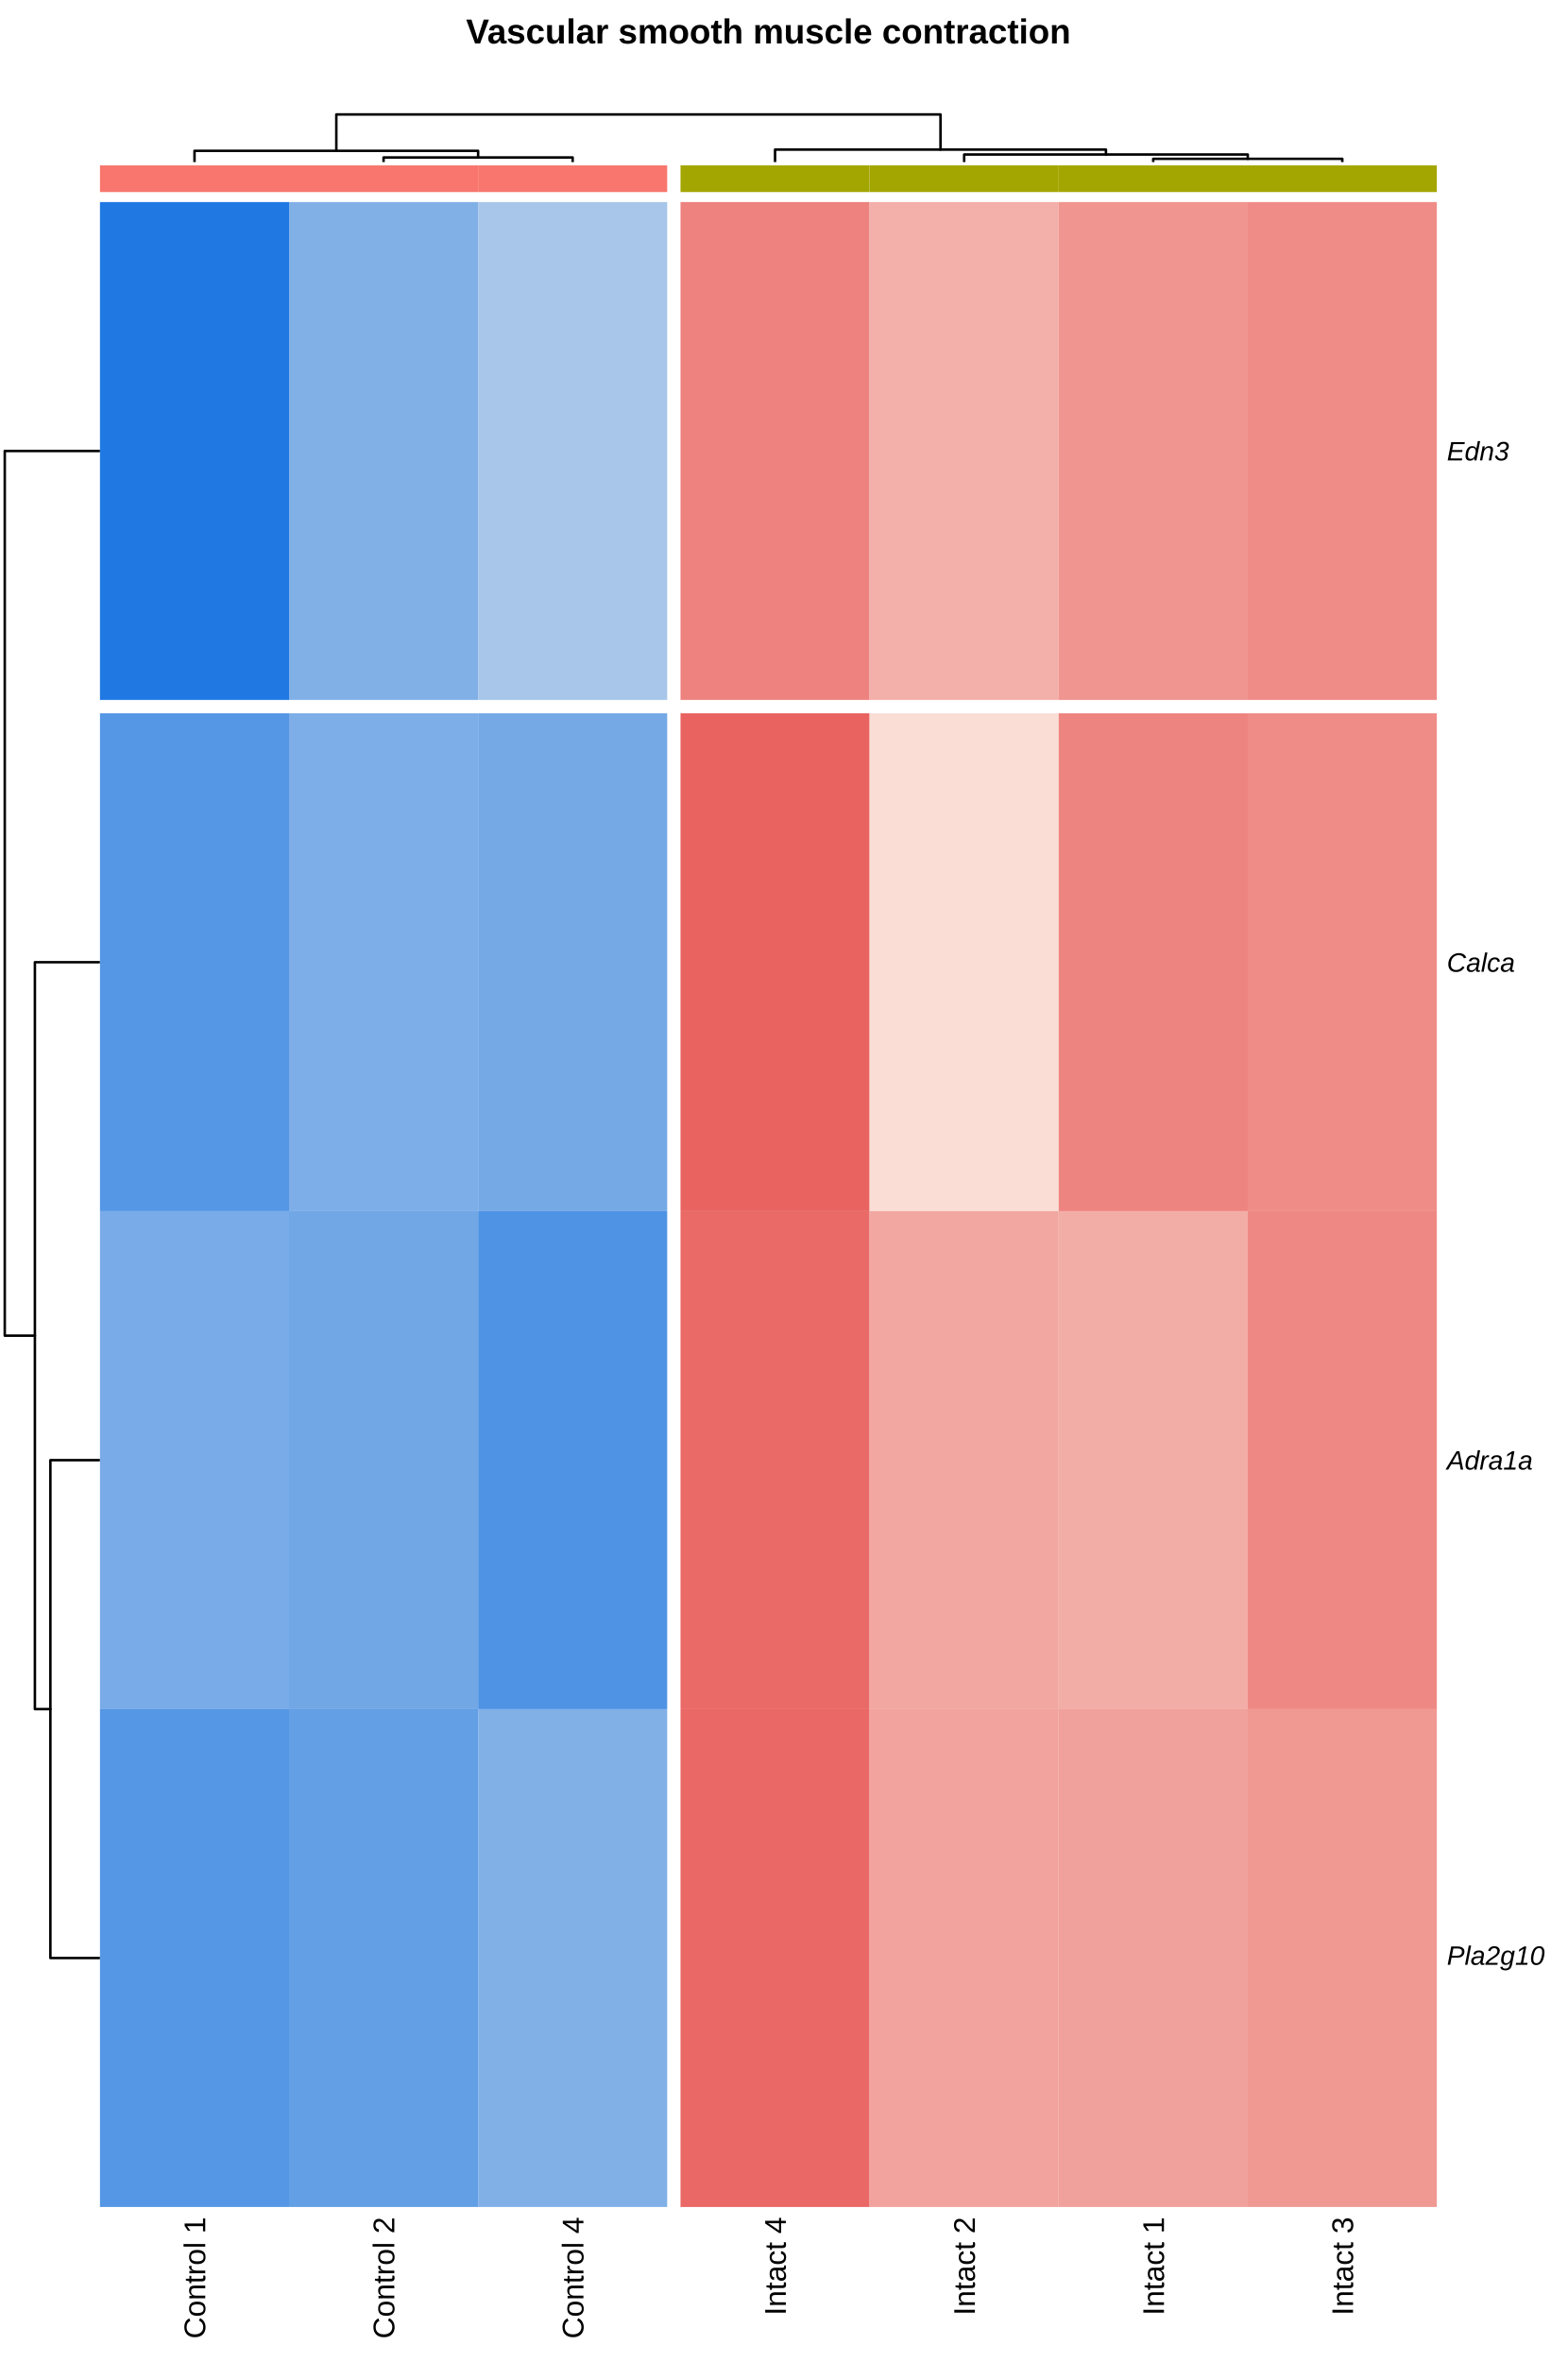
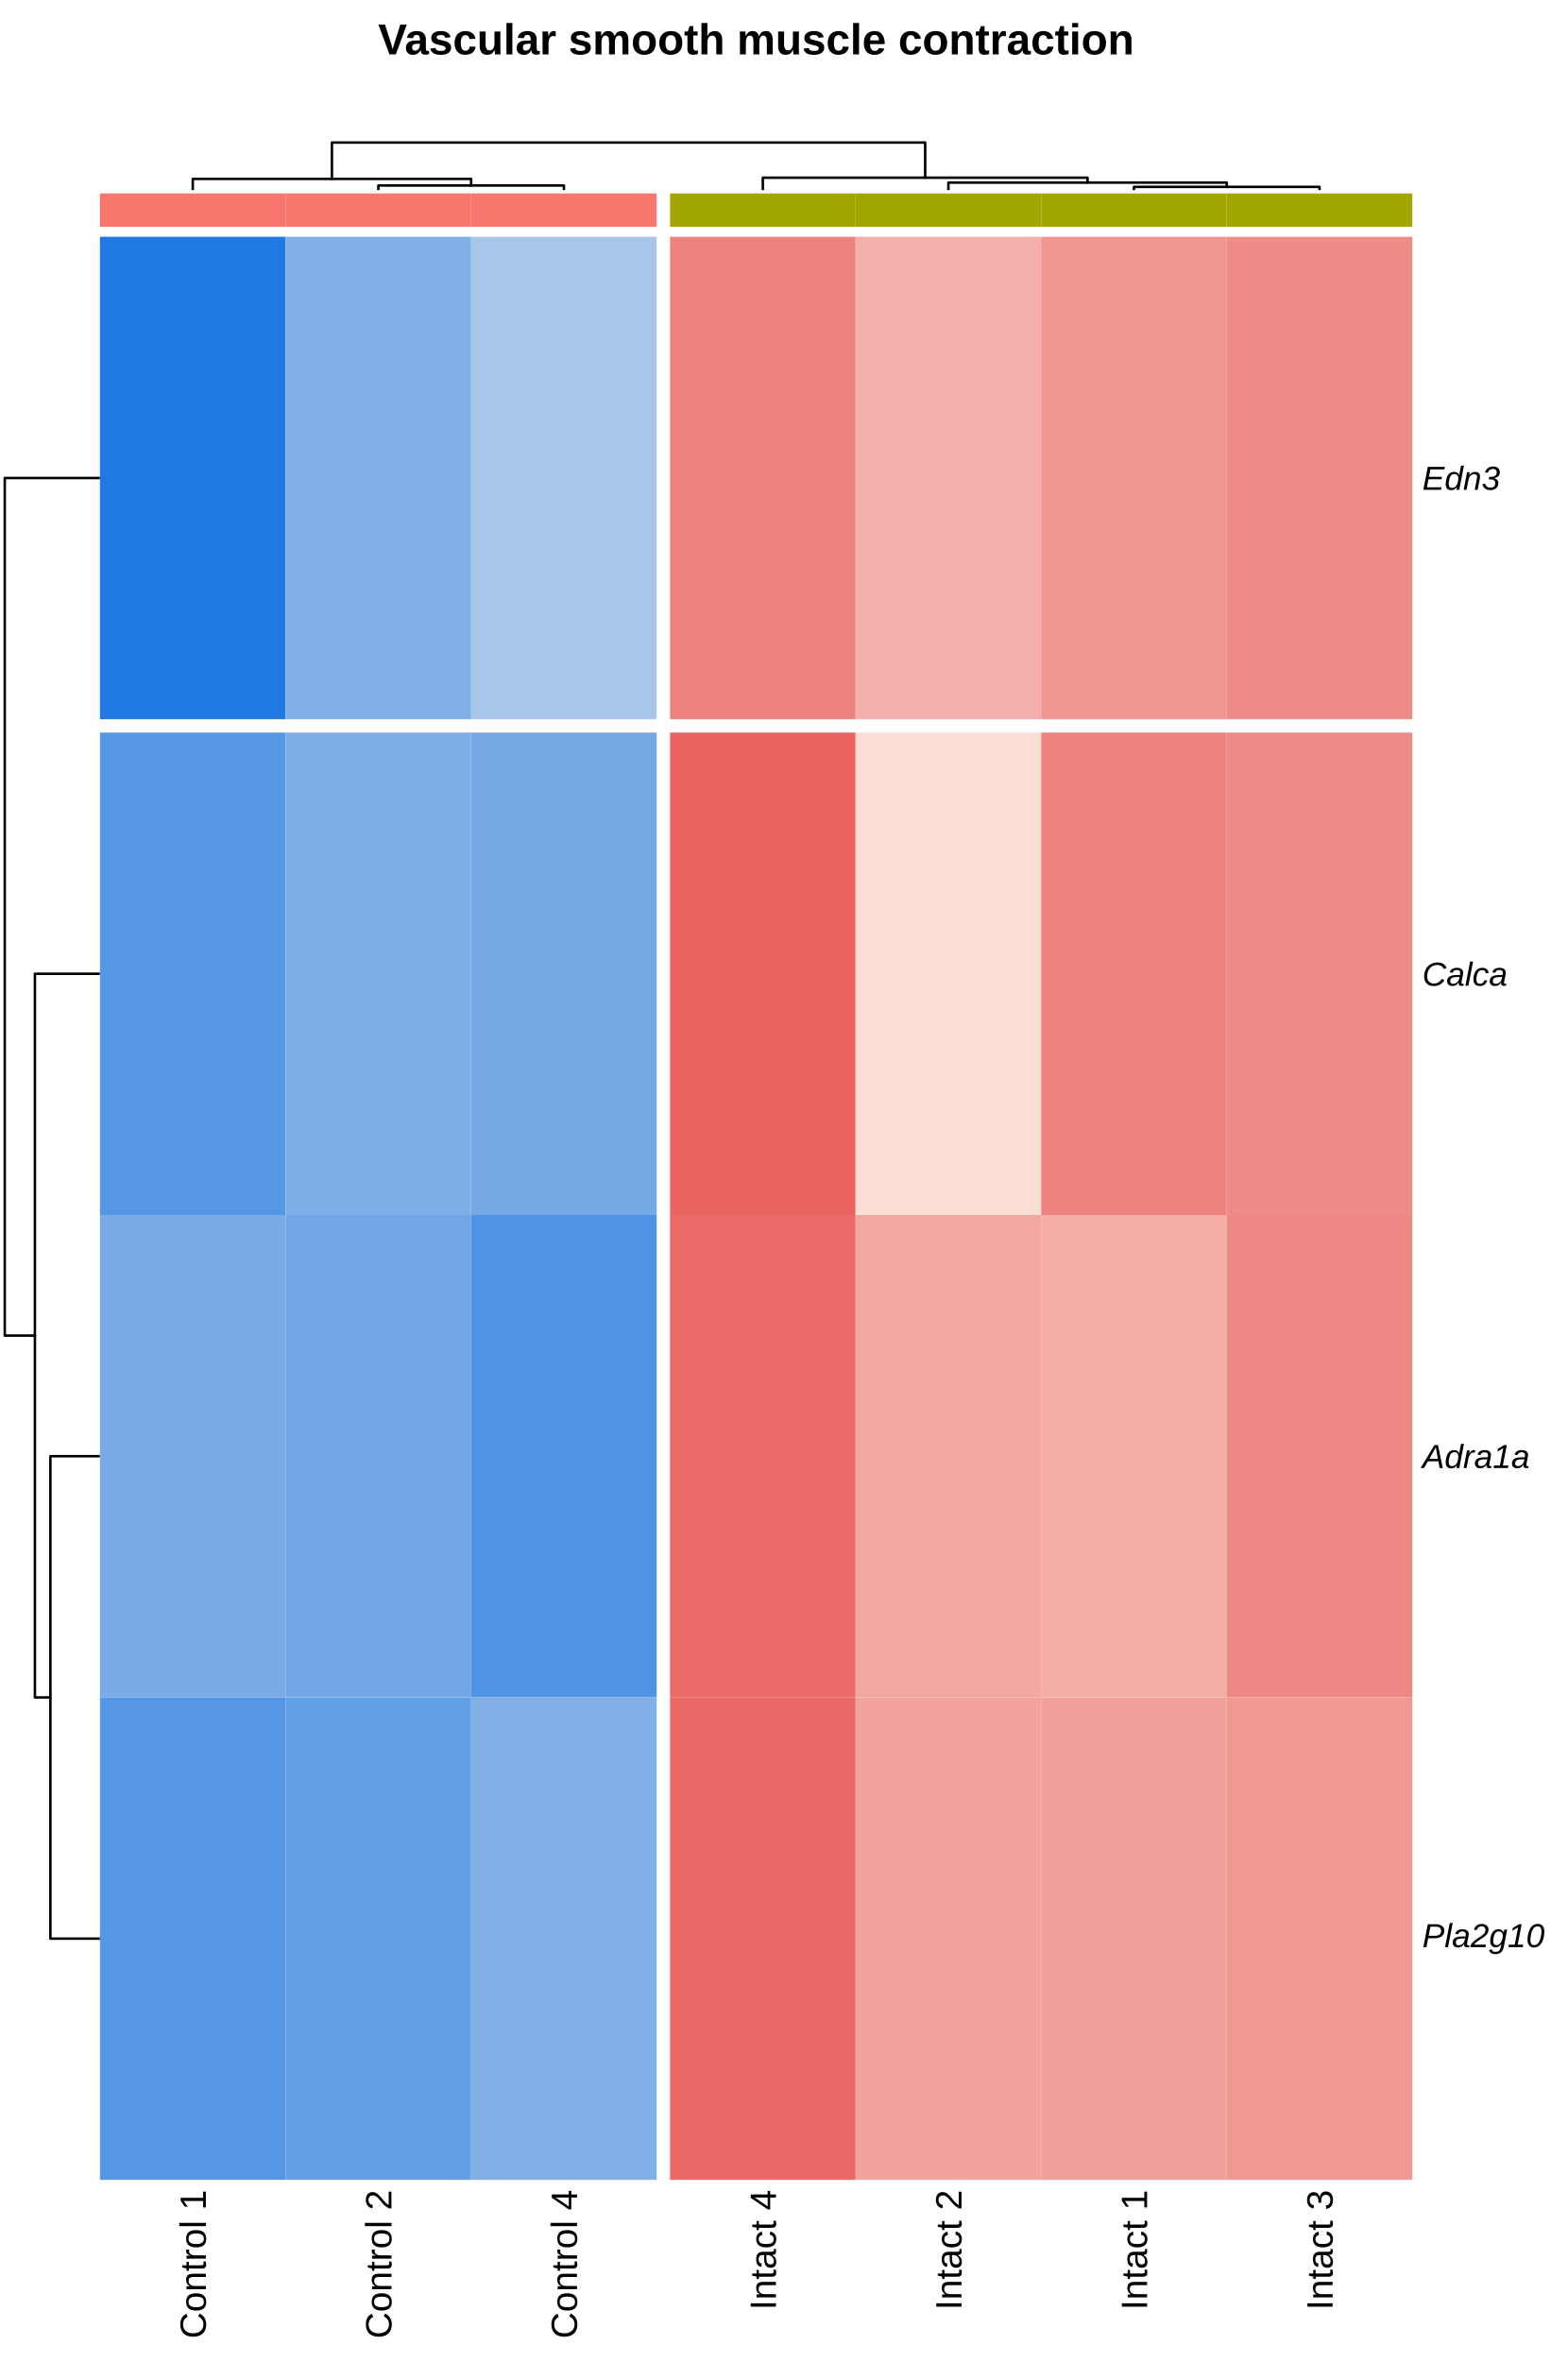
<svg xmlns="http://www.w3.org/2000/svg" class="svglite" width="470.55pt" height="708.66pt" viewBox="0 0 470.55 708.66">
  <defs>
    <style type="text/css">
    .svglite line, .svglite polyline, .svglite polygon, .svglite path, .svglite rect, .svglite circle {
      fill: none;
      stroke: #000000;
      stroke-linecap: round;
      stroke-linejoin: round;
      stroke-miterlimit: 10.00;
    }
    .svglite text {
      white-space: pre;
    }
  </style>
  </defs>
  <rect width="100%" height="100%" style="stroke: none; fill: none;" />
  <defs>
    <clipPath id="cpMC4wMHw0NzAuNTV8MC4wMHw3MDguNjY=">
      <rect x="0.00" y="0.00" width="470.55" height="708.66" />
    </clipPath>
  </defs>
  <g clip-path="url(#cpMC4wMHw0NzAuNTV8MC4wMHw3MDguNjY=)">
-     <text x="230.59" y="13.04" text-anchor="middle" style="font-size: 10.40px; font-weight: bold; font-family: &quot;Arial&quot;;" textLength="181.32px" lengthAdjust="spacingAndGlyphs">Vascular smooth muscle contraction</text>
-     <text x="230.59" y="28.02" text-anchor="middle" style="font-size: 10.40px; font-weight: bold; font-family: &quot;Arial&quot;;" textLength="0.00px" lengthAdjust="spacingAndGlyphs" />
+     <text x="226.92" y="16.32" text-anchor="middle" style="font-size: 13.00px; font-weight: bold; font-family: &quot;Arial&quot;;" textLength="226.86px" lengthAdjust="spacingAndGlyphs">Vascular smooth muscle contraction</text>
+     <text x="226.92" y="35.04" text-anchor="middle" style="font-size: 13.00px; font-weight: bold; font-family: &quot;Arial&quot;;" textLength="0.00px" lengthAdjust="spacingAndGlyphs" />
  </g>
  <defs>
-     <clipPath id="cpMzAuMDB8NDMxLjE5fDMzLjYyfDQ4LjYy">
-       <rect x="30.00" y="33.62" width="401.19" height="15.00" />
+     <clipPath id="cpMzAuMDB8NDIzLjgzfDQyLjA0fDU3LjA0">
+       <rect x="30.00" y="42.04" width="393.83" height="15.00" />
    </clipPath>
  </defs>
-   <g clip-path="url(#cpMzAuMDB8NDMxLjE5fDMzLjYyfDQ4LjYy)">
-     <polyline points="346.08,48.62 346.08,47.65 402.82,47.65 402.82,48.62 " style="stroke-width: 0.75;" />
-     <polyline points="115.11,48.62 115.11,47.24 171.85,47.24 171.85,48.62 " style="stroke-width: 0.75;" />
-     <polyline points="289.34,48.62 289.34,46.36 374.45,46.36 374.45,47.65 " style="stroke-width: 0.75;" />
-     <polyline points="58.37,48.62 58.37,45.25 143.48,45.25 143.48,47.24 " style="stroke-width: 0.75;" />
-     <polyline points="232.59,48.62 232.59,44.88 331.89,44.88 331.89,46.36 " style="stroke-width: 0.75;" />
-     <polyline points="100.93,45.25 100.93,34.33 282.24,34.33 282.24,44.88 " style="stroke-width: 0.75;" />
+   <g clip-path="url(#cpMzAuMDB8NDIzLjgzfDQyLjA0fDU3LjA0)">
+     <polyline points="340.30,57.04 340.30,56.07 395.99,56.07 395.99,57.04 " style="stroke-width: 0.75;" />
+     <polyline points="113.54,57.04 113.54,55.66 169.23,55.66 169.23,57.04 " style="stroke-width: 0.75;" />
+     <polyline points="284.61,57.04 284.61,54.79 368.14,54.79 368.14,56.07 " style="stroke-width: 0.75;" />
+     <polyline points="57.85,57.04 57.85,53.68 141.38,53.68 141.38,55.66 " style="stroke-width: 0.75;" />
+     <polyline points="228.92,57.04 228.92,53.31 326.37,53.31 326.37,54.79 " style="stroke-width: 0.75;" />
+     <polyline points="99.61,53.68 99.61,42.76 277.64,42.76 277.64,53.31 " style="stroke-width: 0.75;" />
  </g>
  <g clip-path="url(#cpMC4wMHw0NzAuNTV8MC4wMHw3MDguNjY=)">
</g>
  <defs>
-     <clipPath id="cpMC4wMHwzMC4wMHw2MC42Mnw2NjIuMTU=">
-       <rect x="0" y="60.62" width="30.00" height="601.53" />
+     <clipPath id="cpMC4wMHwzMC4wMHw3MS4wNHw2NTQuMDE=">
+       <rect x="0.00" y="71.04" width="30.00" height="582.97" />
    </clipPath>
  </defs>
-   <g clip-path="url(#cpMC4wMHwzMC4wMHw2MC42Mnw2NjIuMTU=)">
-     <polyline points="30.00,438.08 15.12,438.08 15.12,587.46 30.00,587.46 " style="stroke-width: 0.75;" />
-     <polyline points="30.00,288.69 10.47,288.69 10.47,512.77 15.12,512.77 " style="stroke-width: 0.75;" />
-     <polyline points="30.00,135.31 1.43,135.31 1.43,400.73 10.47,400.73 " style="stroke-width: 0.75;" />
+   <g clip-path="url(#cpMC4wMHwzMC4wMHw3MS4wNHw2NTQuMDE=)">
+     <polyline points="30.00,436.90 15.12,436.90 15.12,581.64 30.00,581.64 " style="stroke-width: 0.75;" />
+     <polyline points="30.00,292.16 10.47,292.16 10.47,509.27 15.12,509.27 " style="stroke-width: 0.75;" />
+     <polyline points="30.00,143.42 1.43,143.42 1.43,400.71 10.47,400.71 " style="stroke-width: 0.75;" />
  </g>
  <g clip-path="url(#cpMC4wMHw0NzAuNTV8MC4wMHw3MDguNjY=)">
-     <rect x="30.00" y="60.62" width="56.74" height="149.38" style="stroke-width: 0.75; stroke: none; fill: #2079E2;" />
-     <rect x="30.00" y="214.00" width="56.74" height="149.38" style="stroke-width: 0.75; stroke: none; fill: #5597E5;" />
-     <rect x="30.00" y="363.39" width="56.74" height="149.38" style="stroke-width: 0.75; stroke: none; fill: #78ABE7;" />
-     <rect x="30.00" y="512.77" width="56.74" height="149.38" style="stroke-width: 0.75; stroke: none; fill: #5597E5;" />
-     <rect x="86.74" y="60.62" width="56.74" height="149.38" style="stroke-width: 0.75; stroke: none; fill: #81B0E7;" />
-     <rect x="86.74" y="214.00" width="56.74" height="149.38" style="stroke-width: 0.75; stroke: none; fill: #7DAEE7;" />
-     <rect x="86.74" y="363.39" width="56.74" height="149.38" style="stroke-width: 0.75; stroke: none; fill: #72A7E6;" />
-     <rect x="86.74" y="512.77" width="56.74" height="149.38" style="stroke-width: 0.75; stroke: none; fill: #629FE5;" />
-     <rect x="143.48" y="60.62" width="56.74" height="149.38" style="stroke-width: 0.75; stroke: none; fill: #A7C6E9;" />
-     <rect x="143.48" y="214.00" width="56.74" height="149.38" style="stroke-width: 0.75; stroke: none; fill: #74A9E6;" />
-     <rect x="143.48" y="363.39" width="56.74" height="149.38" style="stroke-width: 0.75; stroke: none; fill: #4E93E4;" />
-     <rect x="143.48" y="512.77" width="56.74" height="149.38" style="stroke-width: 0.75; stroke: none; fill: #81B0E7;" />
-     <rect x="204.22" y="60.62" width="56.74" height="149.38" style="stroke-width: 0.75; stroke: none; fill: #ED827E;" />
-     <rect x="204.22" y="214.00" width="56.74" height="149.38" style="stroke-width: 0.75; stroke: none; fill: #E96461;" />
-     <rect x="204.22" y="363.39" width="56.74" height="149.38" style="stroke-width: 0.75; stroke: none; fill: #EA6A67;" />
-     <rect x="204.22" y="512.77" width="56.74" height="149.38" style="stroke-width: 0.75; stroke: none; fill: #EA6865;" />
-     <rect x="260.97" y="60.62" width="56.74" height="149.38" style="stroke-width: 0.75; stroke: none; fill: #F3AFA9;" />
-     <rect x="260.97" y="214.00" width="56.74" height="149.38" style="stroke-width: 0.75; stroke: none; fill: #FADDD5;" />
-     <rect x="260.97" y="363.39" width="56.74" height="149.38" style="stroke-width: 0.75; stroke: none; fill: #F2A7A1;" />
-     <rect x="260.97" y="512.77" width="56.74" height="149.38" style="stroke-width: 0.75; stroke: none; fill: #F2A39D;" />
-     <rect x="317.71" y="60.62" width="56.74" height="149.38" style="stroke-width: 0.75; stroke: none; fill: #F0958F;" />
-     <rect x="317.71" y="214.00" width="56.74" height="149.38" style="stroke-width: 0.75; stroke: none; fill: #EE8480;" />
-     <rect x="317.71" y="363.39" width="56.74" height="149.38" style="stroke-width: 0.75; stroke: none; fill: #F3ADA7;" />
-     <rect x="317.71" y="512.77" width="56.74" height="149.38" style="stroke-width: 0.75; stroke: none; fill: #F1A19B;" />
-     <rect x="374.45" y="60.62" width="56.74" height="149.38" style="stroke-width: 0.75; stroke: none; fill: #EF8C88;" />
-     <rect x="374.45" y="214.00" width="56.74" height="149.38" style="stroke-width: 0.75; stroke: none; fill: #EF8C88;" />
-     <rect x="374.45" y="363.39" width="56.74" height="149.38" style="stroke-width: 0.75; stroke: none; fill: #EE8884;" />
-     <rect x="374.45" y="512.77" width="56.74" height="149.38" style="stroke-width: 0.75; stroke: none; fill: #F09993;" />
-     <text transform="translate(61.59,665.15) rotate(-90)" text-anchor="end" style="font-size: 9.00px; font-family: &quot;Arial&quot;;" textLength="36.51px" lengthAdjust="spacingAndGlyphs">Control 1</text>
-     <text transform="translate(118.33,665.15) rotate(-90)" text-anchor="end" style="font-size: 9.00px; font-family: &quot;Arial&quot;;" textLength="36.51px" lengthAdjust="spacingAndGlyphs">Control 2</text>
-     <text transform="translate(175.08,665.15) rotate(-90)" text-anchor="end" style="font-size: 9.00px; font-family: &quot;Arial&quot;;" textLength="36.51px" lengthAdjust="spacingAndGlyphs">Control 4</text>
-     <text transform="translate(235.82,665.15) rotate(-90)" text-anchor="end" style="font-size: 9.00px; font-family: &quot;Arial&quot;;" textLength="29.51px" lengthAdjust="spacingAndGlyphs">Intact 4</text>
-     <text transform="translate(292.56,665.15) rotate(-90)" text-anchor="end" style="font-size: 9.00px; font-family: &quot;Arial&quot;;" textLength="29.51px" lengthAdjust="spacingAndGlyphs">Intact 2</text>
-     <text transform="translate(349.30,665.15) rotate(-90)" text-anchor="end" style="font-size: 9.00px; font-family: &quot;Arial&quot;;" textLength="29.51px" lengthAdjust="spacingAndGlyphs">Intact 1</text>
-     <text transform="translate(406.04,665.15) rotate(-90)" text-anchor="end" style="font-size: 9.00px; font-family: &quot;Arial&quot;;" textLength="29.51px" lengthAdjust="spacingAndGlyphs">Intact 3</text>
-     <text x="434.19" y="138.14" style="font-size: 8.00px; font-style: italic; font-family: &quot;Arial&quot;;" textLength="18.68px" lengthAdjust="spacingAndGlyphs">Edn3</text>
-     <text x="434.19" y="291.56" style="font-size: 8.00px; font-style: italic; font-family: &quot;Arial&quot;;" textLength="20.46px" lengthAdjust="spacingAndGlyphs">Calca</text>
-     <text x="434.19" y="440.91" style="font-size: 8.00px; font-style: italic; font-family: &quot;Arial&quot;;" textLength="25.80px" lengthAdjust="spacingAndGlyphs">Adra1a</text>
-     <text x="434.19" y="589.50" style="font-size: 8.00px; font-style: italic; font-family: &quot;Arial&quot;;" textLength="29.36px" lengthAdjust="spacingAndGlyphs">Pla2g10</text>
-     <rect x="30.00" y="49.62" width="56.74" height="8.00" style="stroke-width: 0.75; stroke: none; fill: #F8766D;" />
-     <rect x="86.74" y="49.62" width="56.74" height="8.00" style="stroke-width: 0.75; stroke: none; fill: #F8766D;" />
-     <rect x="143.48" y="49.62" width="56.74" height="8.00" style="stroke-width: 0.75; stroke: none; fill: #F8766D;" />
-     <rect x="204.22" y="49.62" width="56.74" height="8.00" style="stroke-width: 0.75; stroke: none; fill: #A3A500;" />
-     <rect x="260.97" y="49.62" width="56.74" height="8.00" style="stroke-width: 0.75; stroke: none; fill: #A3A500;" />
-     <rect x="317.71" y="49.62" width="56.74" height="8.00" style="stroke-width: 0.75; stroke: none; fill: #A3A500;" />
-     <rect x="374.45" y="49.62" width="56.74" height="8.00" style="stroke-width: 0.75; stroke: none; fill: #A3A500;" />
+     <rect x="30.00" y="71.04" width="55.69" height="144.74" style="stroke-width: 0.75; stroke: none; fill: #2079E2;" />
+     <rect x="30.00" y="219.79" width="55.69" height="144.74" style="stroke-width: 0.75; stroke: none; fill: #5597E5;" />
+     <rect x="30.00" y="364.53" width="55.69" height="144.74" style="stroke-width: 0.75; stroke: none; fill: #78ABE7;" />
+     <rect x="30.00" y="509.27" width="55.69" height="144.74" style="stroke-width: 0.75; stroke: none; fill: #5597E5;" />
+     <rect x="85.69" y="71.04" width="55.69" height="144.74" style="stroke-width: 0.75; stroke: none; fill: #81B0E7;" />
+     <rect x="85.69" y="219.79" width="55.69" height="144.74" style="stroke-width: 0.75; stroke: none; fill: #7DAEE7;" />
+     <rect x="85.69" y="364.53" width="55.69" height="144.74" style="stroke-width: 0.75; stroke: none; fill: #72A7E6;" />
+     <rect x="85.69" y="509.27" width="55.69" height="144.74" style="stroke-width: 0.75; stroke: none; fill: #629FE5;" />
+     <rect x="141.38" y="71.04" width="55.69" height="144.74" style="stroke-width: 0.75; stroke: none; fill: #A7C6E9;" />
+     <rect x="141.38" y="219.79" width="55.69" height="144.74" style="stroke-width: 0.75; stroke: none; fill: #74A9E6;" />
+     <rect x="141.38" y="364.53" width="55.69" height="144.74" style="stroke-width: 0.75; stroke: none; fill: #4E93E4;" />
+     <rect x="141.38" y="509.27" width="55.69" height="144.74" style="stroke-width: 0.75; stroke: none; fill: #81B0E7;" />
+     <rect x="201.07" y="71.04" width="55.69" height="144.74" style="stroke-width: 0.75; stroke: none; fill: #ED827E;" />
+     <rect x="201.07" y="219.79" width="55.69" height="144.74" style="stroke-width: 0.75; stroke: none; fill: #E96461;" />
+     <rect x="201.07" y="364.53" width="55.69" height="144.74" style="stroke-width: 0.75; stroke: none; fill: #EA6A67;" />
+     <rect x="201.07" y="509.27" width="55.69" height="144.74" style="stroke-width: 0.75; stroke: none; fill: #EA6865;" />
+     <rect x="256.76" y="71.04" width="55.69" height="144.74" style="stroke-width: 0.75; stroke: none; fill: #F3AFA9;" />
+     <rect x="256.76" y="219.79" width="55.69" height="144.74" style="stroke-width: 0.75; stroke: none; fill: #FADDD5;" />
+     <rect x="256.76" y="364.53" width="55.69" height="144.74" style="stroke-width: 0.75; stroke: none; fill: #F2A7A1;" />
+     <rect x="256.76" y="509.27" width="55.69" height="144.74" style="stroke-width: 0.75; stroke: none; fill: #F2A39D;" />
+     <rect x="312.45" y="71.04" width="55.69" height="144.74" style="stroke-width: 0.75; stroke: none; fill: #F0958F;" />
+     <rect x="312.45" y="219.79" width="55.69" height="144.74" style="stroke-width: 0.75; stroke: none; fill: #EE8480;" />
+     <rect x="312.45" y="364.53" width="55.69" height="144.74" style="stroke-width: 0.75; stroke: none; fill: #F3ADA7;" />
+     <rect x="312.45" y="509.27" width="55.69" height="144.74" style="stroke-width: 0.75; stroke: none; fill: #F1A19B;" />
+     <rect x="368.14" y="71.04" width="55.69" height="144.74" style="stroke-width: 0.75; stroke: none; fill: #EF8C88;" />
+     <rect x="368.14" y="219.79" width="55.69" height="144.74" style="stroke-width: 0.75; stroke: none; fill: #EF8C88;" />
+     <rect x="368.14" y="364.53" width="55.69" height="144.74" style="stroke-width: 0.75; stroke: none; fill: #EE8884;" />
+     <rect x="368.14" y="509.27" width="55.69" height="144.74" style="stroke-width: 0.75; stroke: none; fill: #F09993;" />
+     <text transform="translate(61.78,657.01) rotate(-90)" text-anchor="end" style="font-size: 11.00px; font-family: &quot;Arial&quot;;" textLength="44.65px" lengthAdjust="spacingAndGlyphs">Control 1</text>
+     <text transform="translate(117.47,657.01) rotate(-90)" text-anchor="end" style="font-size: 11.00px; font-family: &quot;Arial&quot;;" textLength="44.65px" lengthAdjust="spacingAndGlyphs">Control 2</text>
+     <text transform="translate(173.16,657.01) rotate(-90)" text-anchor="end" style="font-size: 11.00px; font-family: &quot;Arial&quot;;" textLength="44.65px" lengthAdjust="spacingAndGlyphs">Control 4</text>
+     <text transform="translate(232.85,657.01) rotate(-90)" text-anchor="end" style="font-size: 11.00px; font-family: &quot;Arial&quot;;" textLength="36.10px" lengthAdjust="spacingAndGlyphs">Intact 4</text>
+     <text transform="translate(288.54,657.01) rotate(-90)" text-anchor="end" style="font-size: 11.00px; font-family: &quot;Arial&quot;;" textLength="36.10px" lengthAdjust="spacingAndGlyphs">Intact 2</text>
+     <text transform="translate(344.23,657.01) rotate(-90)" text-anchor="end" style="font-size: 11.00px; font-family: &quot;Arial&quot;;" textLength="36.10px" lengthAdjust="spacingAndGlyphs">Intact 1</text>
+     <text transform="translate(399.92,657.01) rotate(-90)" text-anchor="end" style="font-size: 11.00px; font-family: &quot;Arial&quot;;" textLength="36.10px" lengthAdjust="spacingAndGlyphs">Intact 3</text>
+     <text x="426.83" y="146.95" style="font-size: 10.00px; font-style: italic; font-family: &quot;Arial&quot;;" textLength="23.36px" lengthAdjust="spacingAndGlyphs">Edn3</text>
+     <text x="426.83" y="295.74" style="font-size: 10.00px; font-style: italic; font-family: &quot;Arial&quot;;" textLength="25.58px" lengthAdjust="spacingAndGlyphs">Calca</text>
+     <text x="426.83" y="440.44" style="font-size: 10.00px; font-style: italic; font-family: &quot;Arial&quot;;" textLength="32.26px" lengthAdjust="spacingAndGlyphs">Adra1a</text>
+     <text x="426.83" y="584.20" style="font-size: 10.00px; font-style: italic; font-family: &quot;Arial&quot;;" textLength="36.72px" lengthAdjust="spacingAndGlyphs">Pla2g10</text>
+     <rect x="30.00" y="58.04" width="55.69" height="10.00" style="stroke-width: 0.75; stroke: none; fill: #F8766D;" />
+     <rect x="85.69" y="58.04" width="55.69" height="10.00" style="stroke-width: 0.75; stroke: none; fill: #F8766D;" />
+     <rect x="141.38" y="58.04" width="55.69" height="10.00" style="stroke-width: 0.75; stroke: none; fill: #F8766D;" />
+     <rect x="201.07" y="58.04" width="55.69" height="10.00" style="stroke-width: 0.75; stroke: none; fill: #A3A500;" />
+     <rect x="256.76" y="58.04" width="55.69" height="10.00" style="stroke-width: 0.75; stroke: none; fill: #A3A500;" />
+     <rect x="312.45" y="58.04" width="55.69" height="10.00" style="stroke-width: 0.75; stroke: none; fill: #A3A500;" />
+     <rect x="368.14" y="58.04" width="55.69" height="10.00" style="stroke-width: 0.75; stroke: none; fill: #A3A500;" />
  </g>
</svg>
